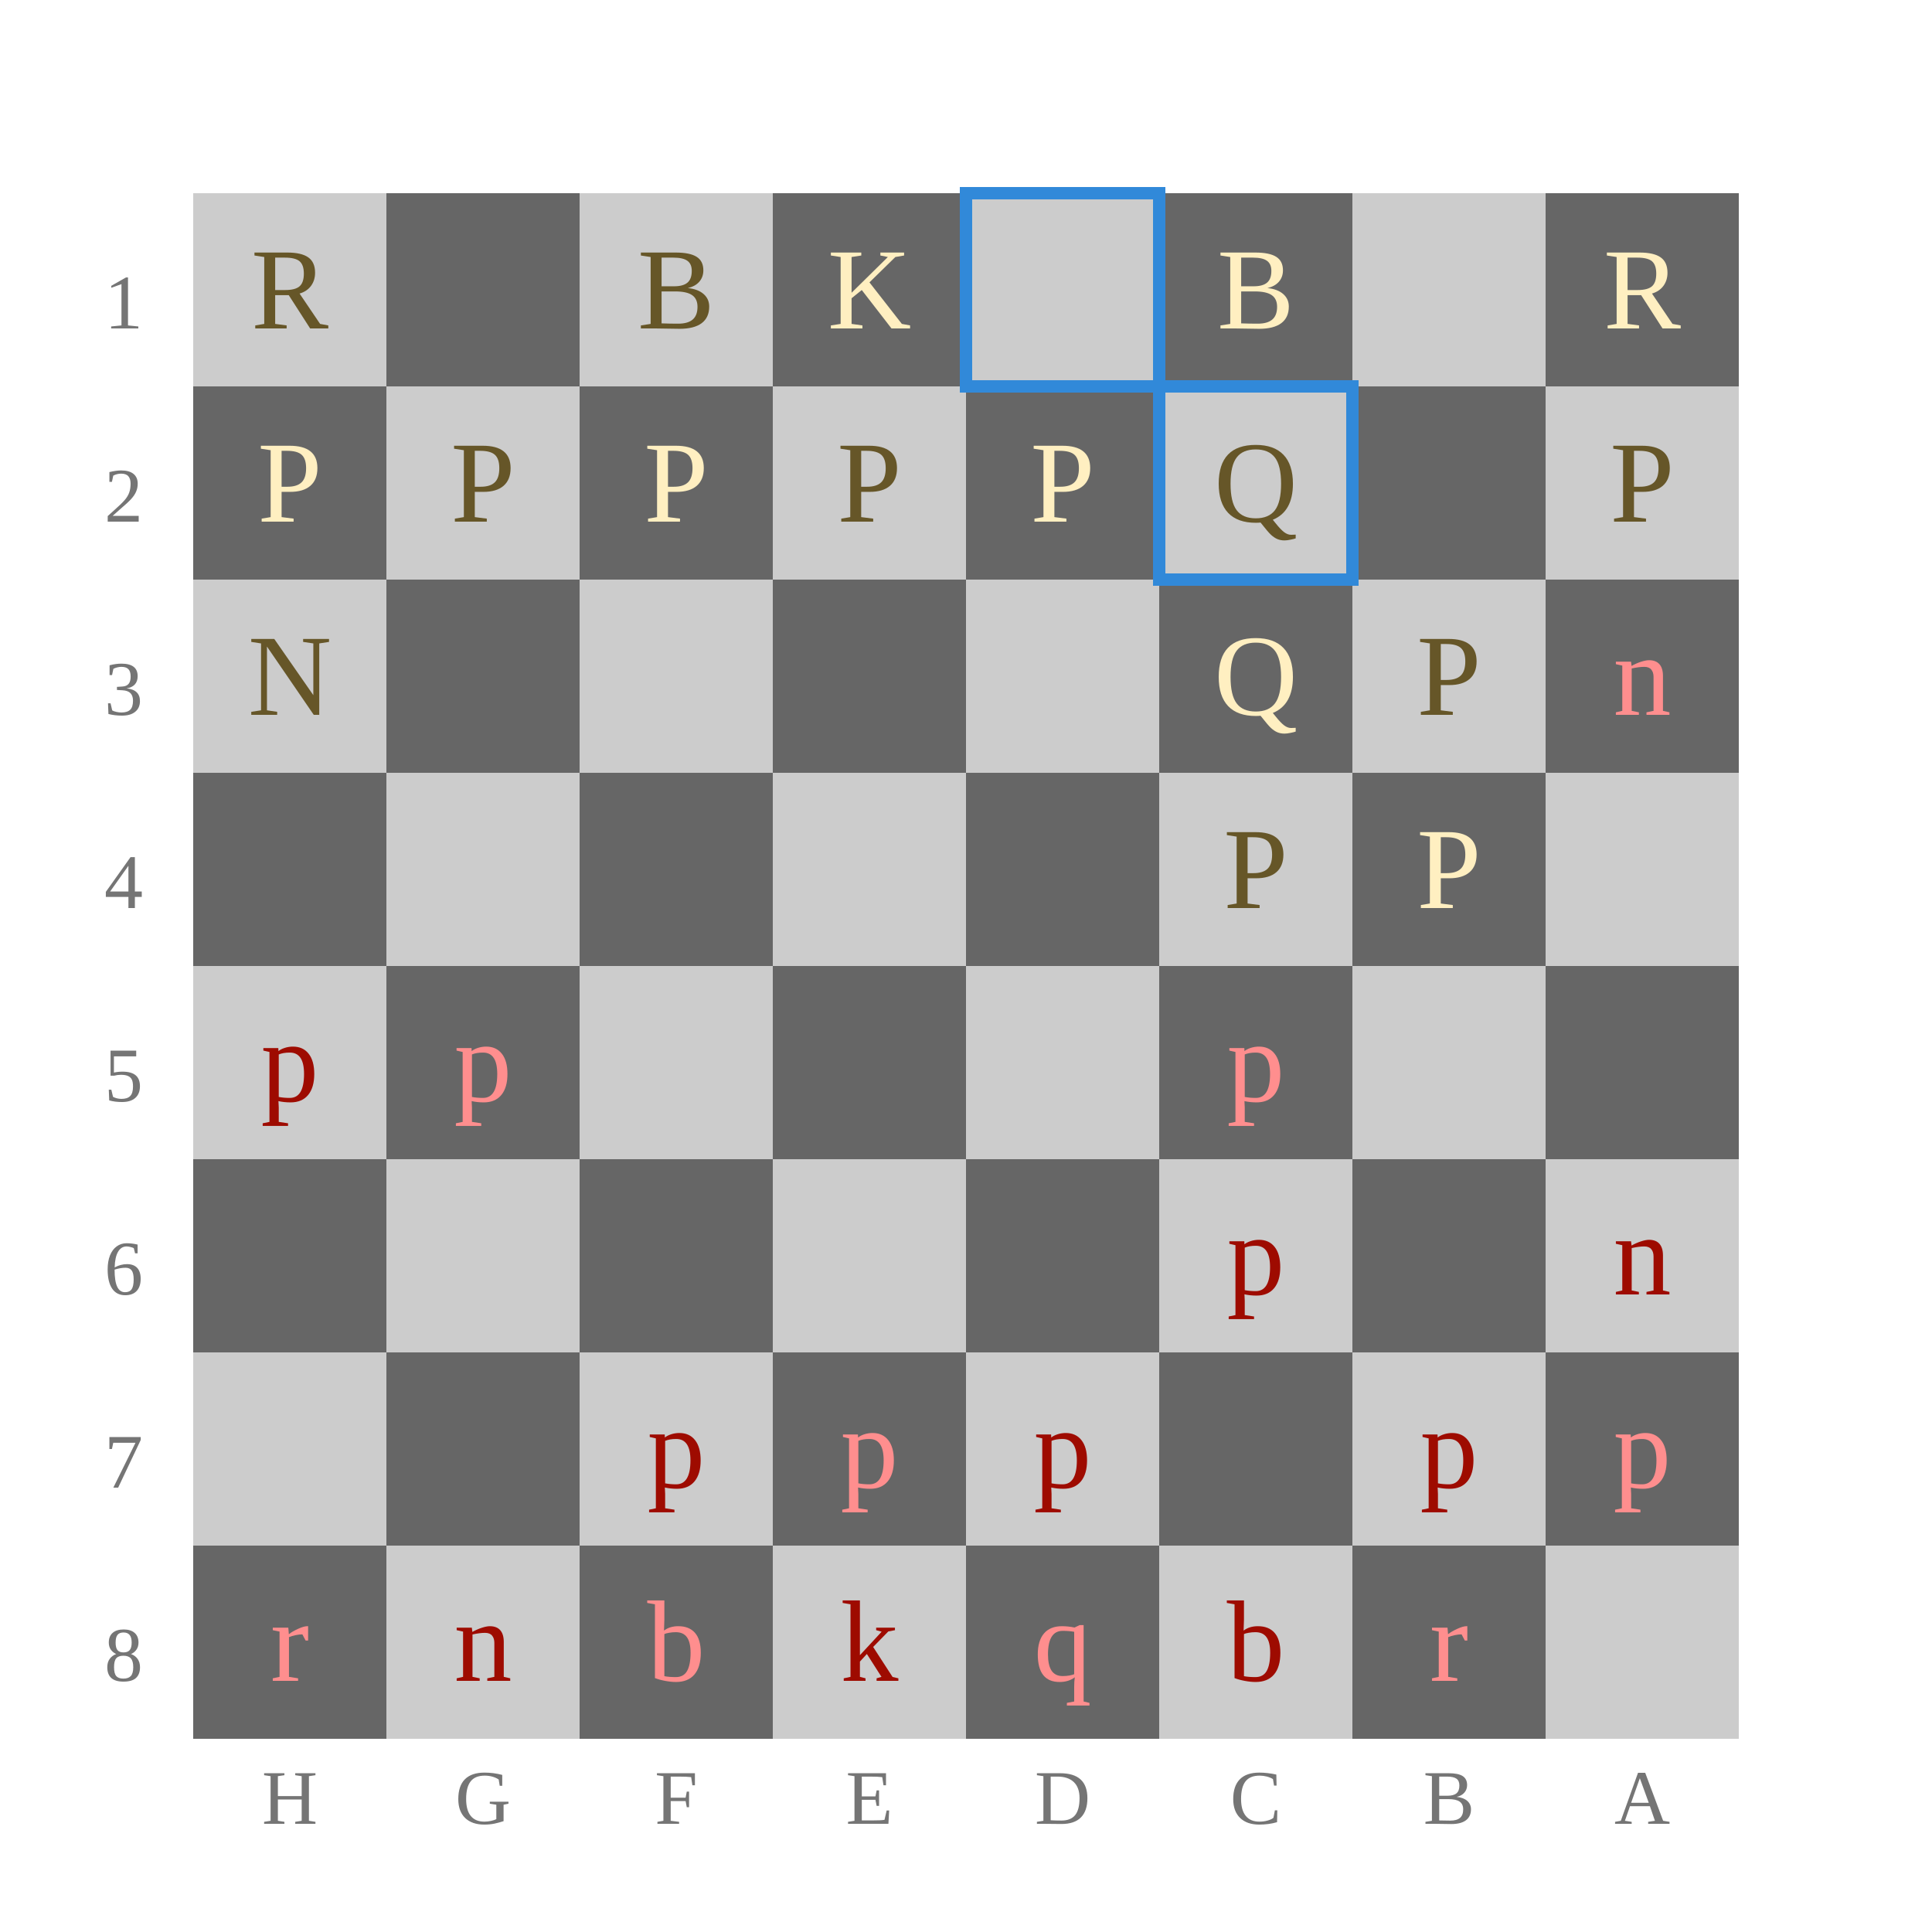
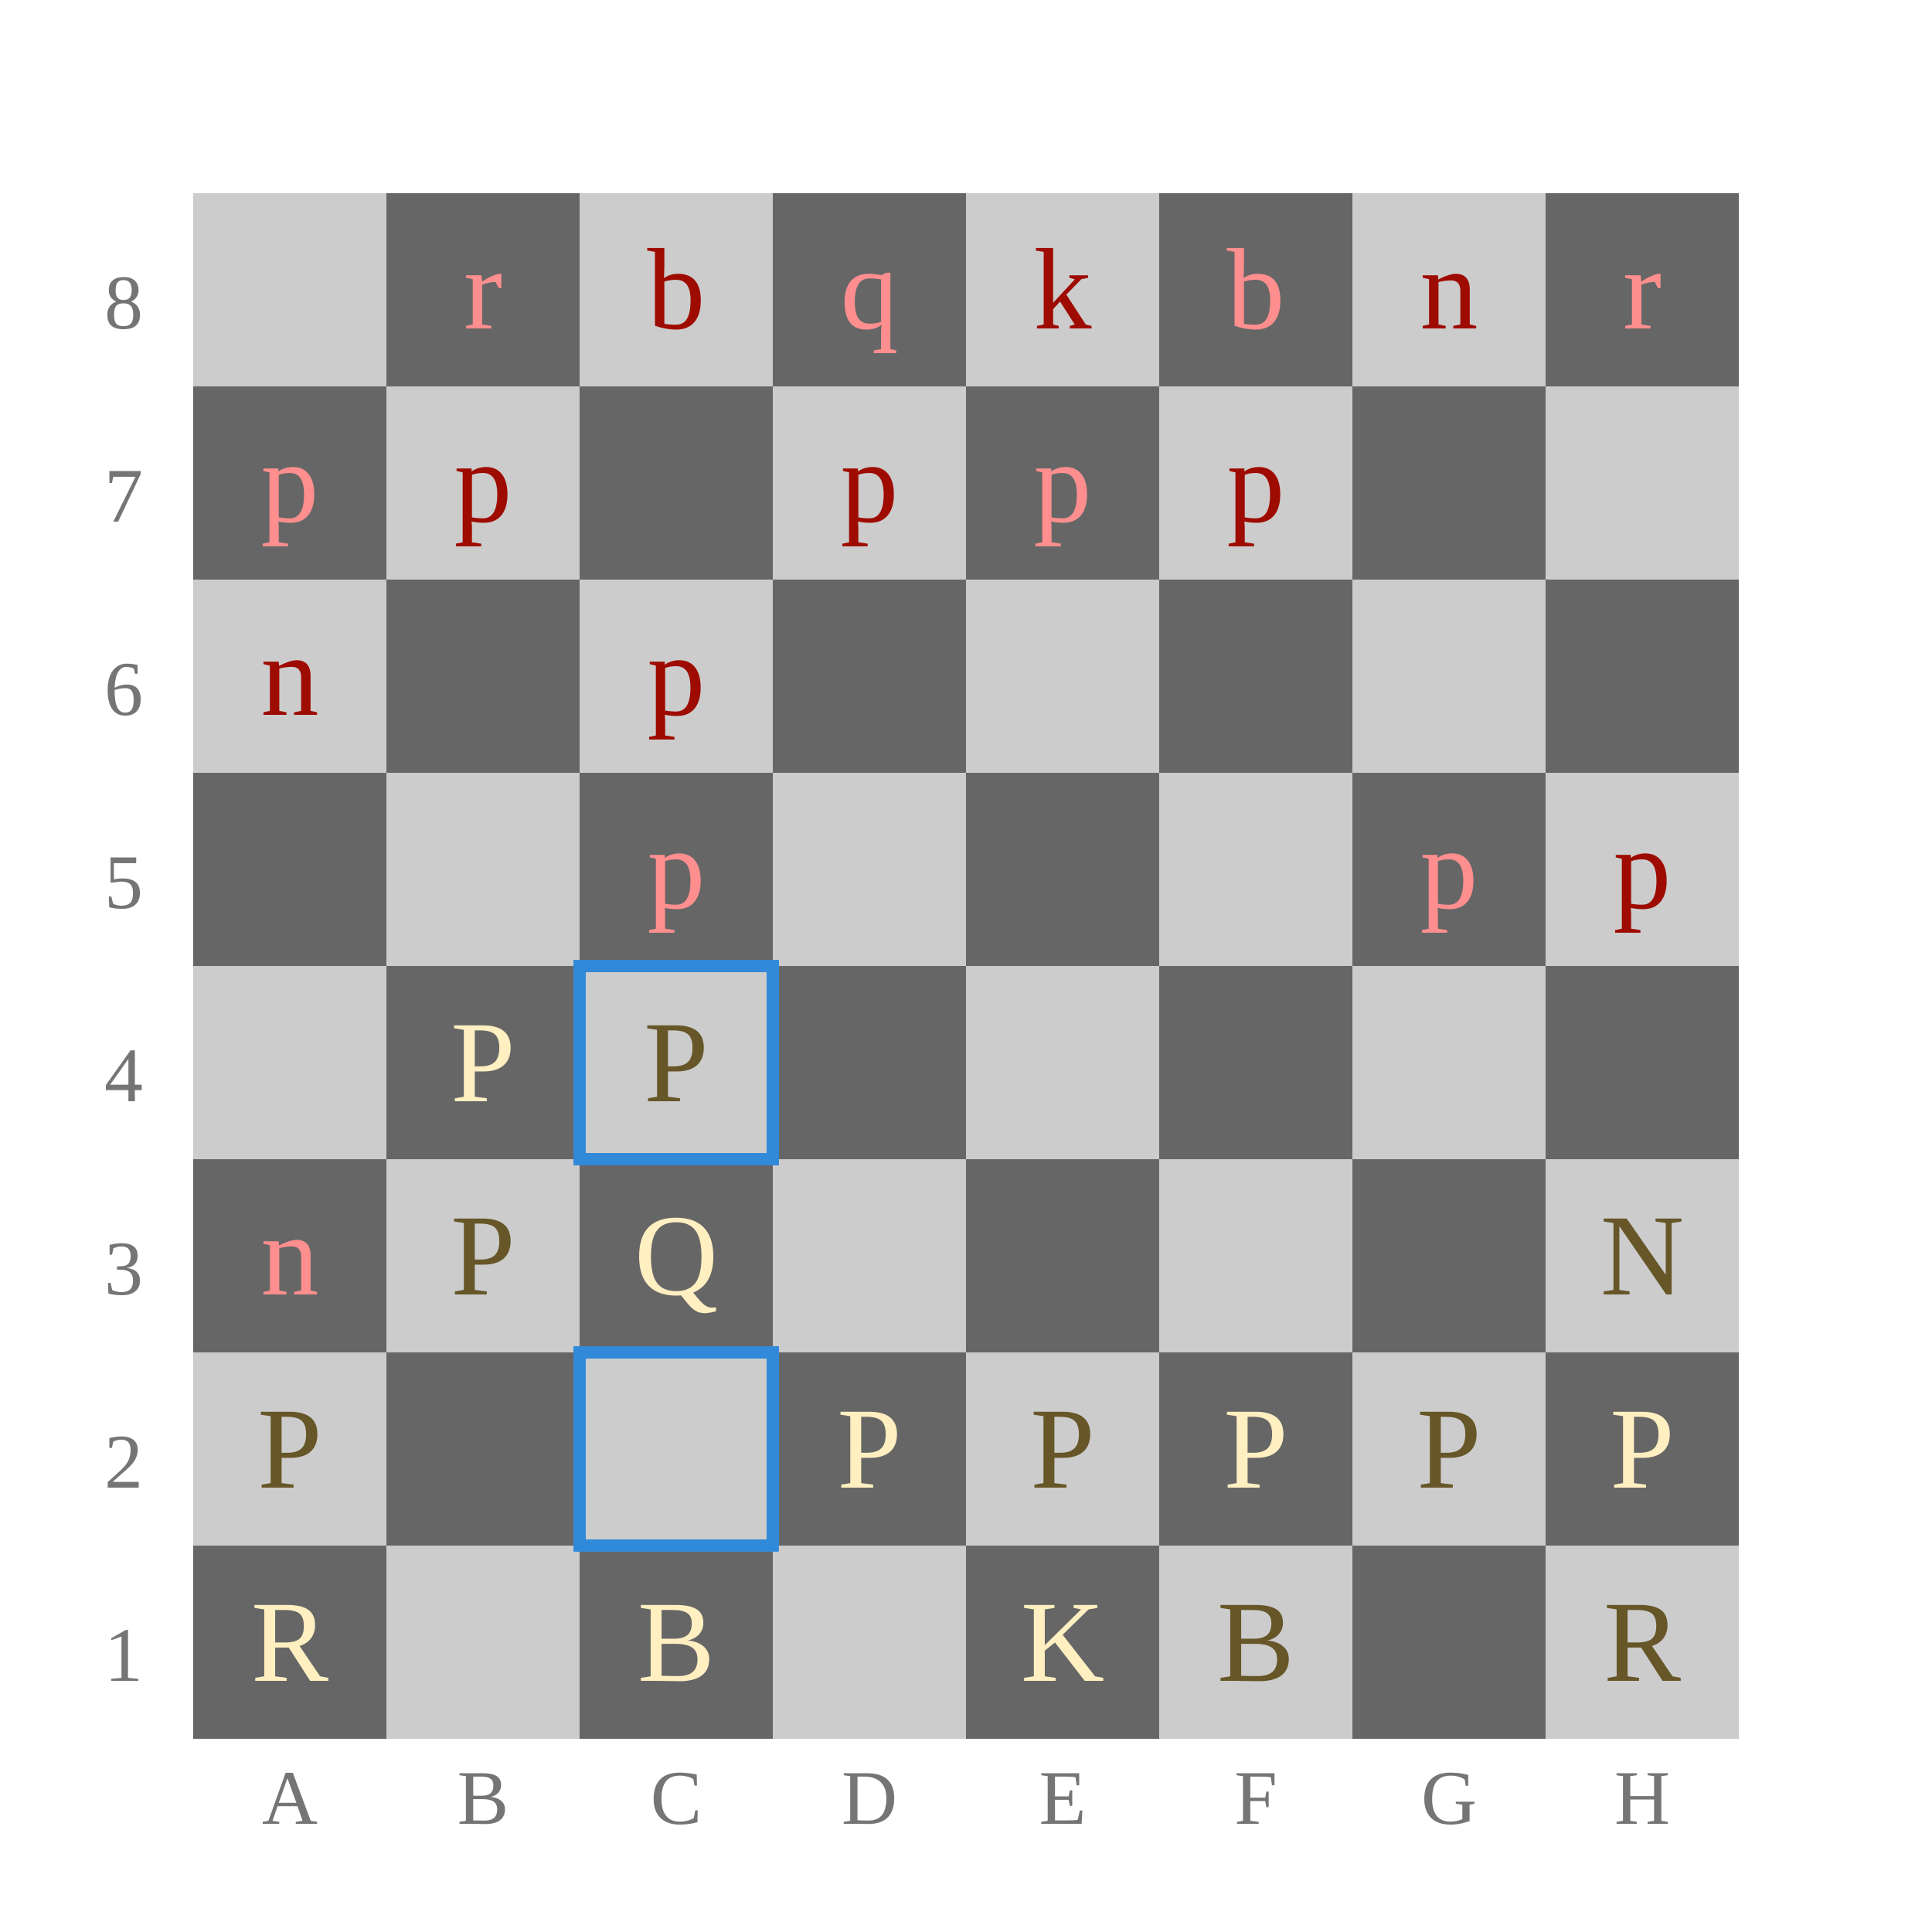
- <svg xmlns="http://www.w3.org/2000/svg" height="500" style="background-color: #2f0300;" viewBox="0 0 500 500" width="500">
+ <svg xmlns="http://www.w3.org/2000/svg" height="500" style="background-color: #000;" viewBox="0 0 500 500" width="500">
  <text fill="#757575" font-size="20" text-anchor="middle" x="75" y="472">
+ A
+ </text>
+   <text fill="#757575" font-size="20" text-anchor="middle" x="125" y="472">
+ B
+ </text>
+   <text fill="#757575" font-size="20" text-anchor="middle" x="175" y="472">
+ C
+ </text>
+   <text fill="#757575" font-size="20" text-anchor="middle" x="225" y="472">
+ D
+ </text>
+   <text fill="#757575" font-size="20" text-anchor="middle" x="275" y="472">
+ E
+ </text>
+   <text fill="#757575" font-size="20" text-anchor="middle" x="325" y="472">
+ F
+ </text>
+   <text fill="#757575" font-size="20" text-anchor="middle" x="375" y="472">
+ G
+ </text>
+   <text fill="#757575" font-size="20" text-anchor="middle" x="425" y="472">
H
</text>
-   <text fill="#757575" font-size="20" text-anchor="middle" x="125" y="472">
- G
- </text>
-   <text fill="#757575" font-size="20" text-anchor="middle" x="175" y="472">
- F
- </text>
-   <text fill="#757575" font-size="20" text-anchor="middle" x="225" y="472">
- E
- </text>
-   <text fill="#757575" font-size="20" text-anchor="middle" x="275" y="472">
- D
- </text>
-   <text fill="#757575" font-size="20" text-anchor="middle" x="325" y="472">
- C
- </text>
-   <text fill="#757575" font-size="20" text-anchor="middle" x="375" y="472">
- B
- </text>
-   <text fill="#757575" font-size="20" text-anchor="middle" x="425" y="472">
- A
- </text>
  <text fill="#757575" font-size="20" text-anchor="middle" x="32" y="85">
+ 8
+ </text>
+   <text fill="#757575" font-size="20" text-anchor="middle" x="32" y="135">
+ 7
+ </text>
+   <text fill="#757575" font-size="20" text-anchor="middle" x="32" y="185">
+ 6
+ </text>
+   <text fill="#757575" font-size="20" text-anchor="middle" x="32" y="235">
+ 5
+ </text>
+   <text fill="#757575" font-size="20" text-anchor="middle" x="32" y="285">
+ 4
+ </text>
+   <text fill="#757575" font-size="20" text-anchor="middle" x="32" y="335">
+ 3
+ </text>
+   <text fill="#757575" font-size="20" text-anchor="middle" x="32" y="385">
+ 2
+ </text>
+   <text fill="#757575" font-size="20" text-anchor="middle" x="32" y="435">
1
</text>
-   <text fill="#757575" font-size="20" text-anchor="middle" x="32" y="135">
- 2
- </text>
-   <text fill="#757575" font-size="20" text-anchor="middle" x="32" y="185">
- 3
- </text>
-   <text fill="#757575" font-size="20" text-anchor="middle" x="32" y="235">
- 4
- </text>
-   <text fill="#757575" font-size="20" text-anchor="middle" x="32" y="285">
- 5
- </text>
-   <text fill="#757575" font-size="20" text-anchor="middle" x="32" y="335">
- 6
- </text>
-   <text fill="#757575" font-size="20" text-anchor="middle" x="32" y="385">
- 7
- </text>
-   <text fill="#757575" font-size="20" text-anchor="middle" x="32" y="435">
- 8
- </text>
  <rect fill="#ccc" height="50" width="50" x="50" y="50" />
-   <rect fill="none" height="50" stroke="#3189D9" stroke-width="3" width="50" x="250" y="50" />
-   <rect fill="none" height="50" stroke="#3189D9" stroke-width="3" width="50" x="300" y="100" />
-   <text fill="#665628" font-size="30" text-anchor="middle" x="75" y="85">
- R
- </text>
  <rect fill="#666" height="50" width="50" x="100" y="50" />
+   <rect fill="none" height="50" stroke="#3189D9" stroke-width="3" width="50" x="150" y="350" />
+   <rect fill="none" height="50" stroke="#3189D9" stroke-width="3" width="50" x="150" y="250" />
+   <text fill="#ff8e8e" font-size="30" text-anchor="middle" x="125" y="85">
+ r
+ </text>
  <rect fill="#ccc" height="50" width="50" x="150" y="50" />
-   <rect fill="none" height="50" stroke="#3189D9" stroke-width="3" width="50" x="250" y="50" />
-   <rect fill="none" height="50" stroke="#3189D9" stroke-width="3" width="50" x="300" y="100" />
-   <text fill="#665628" font-size="30" text-anchor="middle" x="175" y="85">
- B
+   <rect fill="none" height="50" stroke="#3189D9" stroke-width="3" width="50" x="150" y="350" />
+   <rect fill="none" height="50" stroke="#3189D9" stroke-width="3" width="50" x="150" y="250" />
+   <text fill="#9e0b00" font-size="30" text-anchor="middle" x="175" y="85">
+ b
</text>
  <rect fill="#666" height="50" width="50" x="200" y="50" />
-   <rect fill="none" height="50" stroke="#3189D9" stroke-width="3" width="50" x="250" y="50" />
-   <rect fill="none" height="50" stroke="#3189D9" stroke-width="3" width="50" x="300" y="100" />
-   <text fill="#ffefc1" font-size="30" text-anchor="middle" x="225" y="85">
- K
+   <rect fill="none" height="50" stroke="#3189D9" stroke-width="3" width="50" x="150" y="350" />
+   <rect fill="none" height="50" stroke="#3189D9" stroke-width="3" width="50" x="150" y="250" />
+   <text fill="#ff8e8e" font-size="30" text-anchor="middle" x="225" y="85">
+ q
</text>
  <rect fill="#ccc" height="50" width="50" x="250" y="50" />
+   <rect fill="none" height="50" stroke="#3189D9" stroke-width="3" width="50" x="150" y="350" />
+   <rect fill="none" height="50" stroke="#3189D9" stroke-width="3" width="50" x="150" y="250" />
+   <text fill="#9e0b00" font-size="30" text-anchor="middle" x="275" y="85">
+ k
+ </text>
  <rect fill="#666" height="50" width="50" x="300" y="50" />
-   <rect fill="none" height="50" stroke="#3189D9" stroke-width="3" width="50" x="250" y="50" />
-   <rect fill="none" height="50" stroke="#3189D9" stroke-width="3" width="50" x="300" y="100" />
-   <text fill="#ffefc1" font-size="30" text-anchor="middle" x="325" y="85">
- B
+   <rect fill="none" height="50" stroke="#3189D9" stroke-width="3" width="50" x="150" y="350" />
+   <rect fill="none" height="50" stroke="#3189D9" stroke-width="3" width="50" x="150" y="250" />
+   <text fill="#ff8e8e" font-size="30" text-anchor="middle" x="325" y="85">
+ b
</text>
  <rect fill="#ccc" height="50" width="50" x="350" y="50" />
+   <rect fill="none" height="50" stroke="#3189D9" stroke-width="3" width="50" x="150" y="350" />
+   <rect fill="none" height="50" stroke="#3189D9" stroke-width="3" width="50" x="150" y="250" />
+   <text fill="#9e0b00" font-size="30" text-anchor="middle" x="375" y="85">
+ n
+ </text>
  <rect fill="#666" height="50" width="50" x="400" y="50" />
-   <rect fill="none" height="50" stroke="#3189D9" stroke-width="3" width="50" x="250" y="50" />
-   <rect fill="none" height="50" stroke="#3189D9" stroke-width="3" width="50" x="300" y="100" />
-   <text fill="#ffefc1" font-size="30" text-anchor="middle" x="425" y="85">
- R
+   <rect fill="none" height="50" stroke="#3189D9" stroke-width="3" width="50" x="150" y="350" />
+   <rect fill="none" height="50" stroke="#3189D9" stroke-width="3" width="50" x="150" y="250" />
+   <text fill="#ff8e8e" font-size="30" text-anchor="middle" x="425" y="85">
+ r
</text>
  <rect fill="#666" height="50" width="50" x="50" y="100" />
-   <rect fill="none" height="50" stroke="#3189D9" stroke-width="3" width="50" x="250" y="50" />
-   <rect fill="none" height="50" stroke="#3189D9" stroke-width="3" width="50" x="300" y="100" />
-   <text fill="#ffefc1" font-size="30" text-anchor="middle" x="75" y="135">
- P
+   <rect fill="none" height="50" stroke="#3189D9" stroke-width="3" width="50" x="150" y="350" />
+   <rect fill="none" height="50" stroke="#3189D9" stroke-width="3" width="50" x="150" y="250" />
+   <text fill="#ff8e8e" font-size="30" text-anchor="middle" x="75" y="135">
+ p
</text>
  <rect fill="#ccc" height="50" width="50" x="100" y="100" />
-   <rect fill="none" height="50" stroke="#3189D9" stroke-width="3" width="50" x="250" y="50" />
-   <rect fill="none" height="50" stroke="#3189D9" stroke-width="3" width="50" x="300" y="100" />
-   <text fill="#665628" font-size="30" text-anchor="middle" x="125" y="135">
- P
+   <rect fill="none" height="50" stroke="#3189D9" stroke-width="3" width="50" x="150" y="350" />
+   <rect fill="none" height="50" stroke="#3189D9" stroke-width="3" width="50" x="150" y="250" />
+   <text fill="#9e0b00" font-size="30" text-anchor="middle" x="125" y="135">
+ p
</text>
  <rect fill="#666" height="50" width="50" x="150" y="100" />
-   <rect fill="none" height="50" stroke="#3189D9" stroke-width="3" width="50" x="250" y="50" />
-   <rect fill="none" height="50" stroke="#3189D9" stroke-width="3" width="50" x="300" y="100" />
-   <text fill="#ffefc1" font-size="30" text-anchor="middle" x="175" y="135">
- P
- </text>
  <rect fill="#ccc" height="50" width="50" x="200" y="100" />
-   <rect fill="none" height="50" stroke="#3189D9" stroke-width="3" width="50" x="250" y="50" />
-   <rect fill="none" height="50" stroke="#3189D9" stroke-width="3" width="50" x="300" y="100" />
-   <text fill="#665628" font-size="30" text-anchor="middle" x="225" y="135">
- P
+   <rect fill="none" height="50" stroke="#3189D9" stroke-width="3" width="50" x="150" y="350" />
+   <rect fill="none" height="50" stroke="#3189D9" stroke-width="3" width="50" x="150" y="250" />
+   <text fill="#9e0b00" font-size="30" text-anchor="middle" x="225" y="135">
+ p
</text>
  <rect fill="#666" height="50" width="50" x="250" y="100" />
-   <rect fill="none" height="50" stroke="#3189D9" stroke-width="3" width="50" x="250" y="50" />
-   <rect fill="none" height="50" stroke="#3189D9" stroke-width="3" width="50" x="300" y="100" />
-   <text fill="#ffefc1" font-size="30" text-anchor="middle" x="275" y="135">
- P
+   <rect fill="none" height="50" stroke="#3189D9" stroke-width="3" width="50" x="150" y="350" />
+   <rect fill="none" height="50" stroke="#3189D9" stroke-width="3" width="50" x="150" y="250" />
+   <text fill="#ff8e8e" font-size="30" text-anchor="middle" x="275" y="135">
+ p
</text>
  <rect fill="#ccc" height="50" width="50" x="300" y="100" />
-   <rect fill="none" height="50" stroke="#3189D9" stroke-width="3" width="50" x="250" y="50" />
-   <rect fill="none" height="50" stroke="#3189D9" stroke-width="3" width="50" x="300" y="100" />
-   <text fill="#665628" font-size="30" text-anchor="middle" x="325" y="135">
- Q
+   <rect fill="none" height="50" stroke="#3189D9" stroke-width="3" width="50" x="150" y="350" />
+   <rect fill="none" height="50" stroke="#3189D9" stroke-width="3" width="50" x="150" y="250" />
+   <text fill="#9e0b00" font-size="30" text-anchor="middle" x="325" y="135">
+ p
</text>
  <rect fill="#666" height="50" width="50" x="350" y="100" />
  <rect fill="#ccc" height="50" width="50" x="400" y="100" />
-   <rect fill="none" height="50" stroke="#3189D9" stroke-width="3" width="50" x="250" y="50" />
-   <rect fill="none" height="50" stroke="#3189D9" stroke-width="3" width="50" x="300" y="100" />
-   <text fill="#665628" font-size="30" text-anchor="middle" x="425" y="135">
- P
- </text>
  <rect fill="#ccc" height="50" width="50" x="50" y="150" />
-   <rect fill="none" height="50" stroke="#3189D9" stroke-width="3" width="50" x="250" y="50" />
-   <rect fill="none" height="50" stroke="#3189D9" stroke-width="3" width="50" x="300" y="100" />
-   <text fill="#665628" font-size="30" text-anchor="middle" x="75" y="185">
- N
+   <rect fill="none" height="50" stroke="#3189D9" stroke-width="3" width="50" x="150" y="350" />
+   <rect fill="none" height="50" stroke="#3189D9" stroke-width="3" width="50" x="150" y="250" />
+   <text fill="#9e0b00" font-size="30" text-anchor="middle" x="75" y="185">
+ n
</text>
  <rect fill="#666" height="50" width="50" x="100" y="150" />
  <rect fill="#ccc" height="50" width="50" x="150" y="150" />
+   <rect fill="none" height="50" stroke="#3189D9" stroke-width="3" width="50" x="150" y="350" />
+   <rect fill="none" height="50" stroke="#3189D9" stroke-width="3" width="50" x="150" y="250" />
+   <text fill="#9e0b00" font-size="30" text-anchor="middle" x="175" y="185">
+ p
+ </text>
  <rect fill="#666" height="50" width="50" x="200" y="150" />
  <rect fill="#ccc" height="50" width="50" x="250" y="150" />
  <rect fill="#666" height="50" width="50" x="300" y="150" />
-   <rect fill="none" height="50" stroke="#3189D9" stroke-width="3" width="50" x="250" y="50" />
-   <rect fill="none" height="50" stroke="#3189D9" stroke-width="3" width="50" x="300" y="100" />
-   <text fill="#ffefc1" font-size="30" text-anchor="middle" x="325" y="185">
- Q
- </text>
  <rect fill="#ccc" height="50" width="50" x="350" y="150" />
-   <rect fill="none" height="50" stroke="#3189D9" stroke-width="3" width="50" x="250" y="50" />
-   <rect fill="none" height="50" stroke="#3189D9" stroke-width="3" width="50" x="300" y="100" />
-   <text fill="#665628" font-size="30" text-anchor="middle" x="375" y="185">
- P
- </text>
  <rect fill="#666" height="50" width="50" x="400" y="150" />
-   <rect fill="none" height="50" stroke="#3189D9" stroke-width="3" width="50" x="250" y="50" />
-   <rect fill="none" height="50" stroke="#3189D9" stroke-width="3" width="50" x="300" y="100" />
-   <text fill="#ff8e8e" font-size="30" text-anchor="middle" x="425" y="185">
- n
- </text>
  <rect fill="#666" height="50" width="50" x="50" y="200" />
  <rect fill="#ccc" height="50" width="50" x="100" y="200" />
  <rect fill="#666" height="50" width="50" x="150" y="200" />
+   <rect fill="none" height="50" stroke="#3189D9" stroke-width="3" width="50" x="150" y="350" />
+   <rect fill="none" height="50" stroke="#3189D9" stroke-width="3" width="50" x="150" y="250" />
+   <text fill="#ff8e8e" font-size="30" text-anchor="middle" x="175" y="235">
+ p
+ </text>
  <rect fill="#ccc" height="50" width="50" x="200" y="200" />
  <rect fill="#666" height="50" width="50" x="250" y="200" />
  <rect fill="#ccc" height="50" width="50" x="300" y="200" />
-   <rect fill="none" height="50" stroke="#3189D9" stroke-width="3" width="50" x="250" y="50" />
-   <rect fill="none" height="50" stroke="#3189D9" stroke-width="3" width="50" x="300" y="100" />
-   <text fill="#665628" font-size="30" text-anchor="middle" x="325" y="235">
- P
- </text>
  <rect fill="#666" height="50" width="50" x="350" y="200" />
-   <rect fill="none" height="50" stroke="#3189D9" stroke-width="3" width="50" x="250" y="50" />
-   <rect fill="none" height="50" stroke="#3189D9" stroke-width="3" width="50" x="300" y="100" />
-   <text fill="#ffefc1" font-size="30" text-anchor="middle" x="375" y="235">
- P
+   <rect fill="none" height="50" stroke="#3189D9" stroke-width="3" width="50" x="150" y="350" />
+   <rect fill="none" height="50" stroke="#3189D9" stroke-width="3" width="50" x="150" y="250" />
+   <text fill="#ff8e8e" font-size="30" text-anchor="middle" x="375" y="235">
+ p
</text>
  <rect fill="#ccc" height="50" width="50" x="400" y="200" />
+   <rect fill="none" height="50" stroke="#3189D9" stroke-width="3" width="50" x="150" y="350" />
+   <rect fill="none" height="50" stroke="#3189D9" stroke-width="3" width="50" x="150" y="250" />
+   <text fill="#9e0b00" font-size="30" text-anchor="middle" x="425" y="235">
+ p
+ </text>
  <rect fill="#ccc" height="50" width="50" x="50" y="250" />
-   <rect fill="none" height="50" stroke="#3189D9" stroke-width="3" width="50" x="250" y="50" />
-   <rect fill="none" height="50" stroke="#3189D9" stroke-width="3" width="50" x="300" y="100" />
-   <text fill="#9e0b00" font-size="30" text-anchor="middle" x="75" y="285">
- p
- </text>
  <rect fill="#666" height="50" width="50" x="100" y="250" />
-   <rect fill="none" height="50" stroke="#3189D9" stroke-width="3" width="50" x="250" y="50" />
-   <rect fill="none" height="50" stroke="#3189D9" stroke-width="3" width="50" x="300" y="100" />
-   <text fill="#ff8e8e" font-size="30" text-anchor="middle" x="125" y="285">
- p
+   <rect fill="none" height="50" stroke="#3189D9" stroke-width="3" width="50" x="150" y="350" />
+   <rect fill="none" height="50" stroke="#3189D9" stroke-width="3" width="50" x="150" y="250" />
+   <text fill="#ffefc1" font-size="30" text-anchor="middle" x="125" y="285">
+ P
</text>
  <rect fill="#ccc" height="50" width="50" x="150" y="250" />
+   <rect fill="none" height="50" stroke="#3189D9" stroke-width="3" width="50" x="150" y="350" />
+   <rect fill="none" height="50" stroke="#3189D9" stroke-width="3" width="50" x="150" y="250" />
+   <text fill="#665628" font-size="30" text-anchor="middle" x="175" y="285">
+ P
+ </text>
  <rect fill="#666" height="50" width="50" x="200" y="250" />
  <rect fill="#ccc" height="50" width="50" x="250" y="250" />
  <rect fill="#666" height="50" width="50" x="300" y="250" />
-   <rect fill="none" height="50" stroke="#3189D9" stroke-width="3" width="50" x="250" y="50" />
-   <rect fill="none" height="50" stroke="#3189D9" stroke-width="3" width="50" x="300" y="100" />
-   <text fill="#ff8e8e" font-size="30" text-anchor="middle" x="325" y="285">
- p
- </text>
  <rect fill="#ccc" height="50" width="50" x="350" y="250" />
  <rect fill="#666" height="50" width="50" x="400" y="250" />
  <rect fill="#666" height="50" width="50" x="50" y="300" />
+   <rect fill="none" height="50" stroke="#3189D9" stroke-width="3" width="50" x="150" y="350" />
+   <rect fill="none" height="50" stroke="#3189D9" stroke-width="3" width="50" x="150" y="250" />
+   <text fill="#ff8e8e" font-size="30" text-anchor="middle" x="75" y="335">
+ n
+ </text>
  <rect fill="#ccc" height="50" width="50" x="100" y="300" />
+   <rect fill="none" height="50" stroke="#3189D9" stroke-width="3" width="50" x="150" y="350" />
+   <rect fill="none" height="50" stroke="#3189D9" stroke-width="3" width="50" x="150" y="250" />
+   <text fill="#665628" font-size="30" text-anchor="middle" x="125" y="335">
+ P
+ </text>
  <rect fill="#666" height="50" width="50" x="150" y="300" />
+   <rect fill="none" height="50" stroke="#3189D9" stroke-width="3" width="50" x="150" y="350" />
+   <rect fill="none" height="50" stroke="#3189D9" stroke-width="3" width="50" x="150" y="250" />
+   <text fill="#ffefc1" font-size="30" text-anchor="middle" x="175" y="335">
+ Q
+ </text>
  <rect fill="#ccc" height="50" width="50" x="200" y="300" />
  <rect fill="#666" height="50" width="50" x="250" y="300" />
  <rect fill="#ccc" height="50" width="50" x="300" y="300" />
-   <rect fill="none" height="50" stroke="#3189D9" stroke-width="3" width="50" x="250" y="50" />
-   <rect fill="none" height="50" stroke="#3189D9" stroke-width="3" width="50" x="300" y="100" />
-   <text fill="#9e0b00" font-size="30" text-anchor="middle" x="325" y="335">
- p
- </text>
  <rect fill="#666" height="50" width="50" x="350" y="300" />
  <rect fill="#ccc" height="50" width="50" x="400" y="300" />
-   <rect fill="none" height="50" stroke="#3189D9" stroke-width="3" width="50" x="250" y="50" />
-   <rect fill="none" height="50" stroke="#3189D9" stroke-width="3" width="50" x="300" y="100" />
-   <text fill="#9e0b00" font-size="30" text-anchor="middle" x="425" y="335">
- n
+   <rect fill="none" height="50" stroke="#3189D9" stroke-width="3" width="50" x="150" y="350" />
+   <rect fill="none" height="50" stroke="#3189D9" stroke-width="3" width="50" x="150" y="250" />
+   <text fill="#665628" font-size="30" text-anchor="middle" x="425" y="335">
+ N
</text>
  <rect fill="#ccc" height="50" width="50" x="50" y="350" />
+   <rect fill="none" height="50" stroke="#3189D9" stroke-width="3" width="50" x="150" y="350" />
+   <rect fill="none" height="50" stroke="#3189D9" stroke-width="3" width="50" x="150" y="250" />
+   <text fill="#665628" font-size="30" text-anchor="middle" x="75" y="385">
+ P
+ </text>
  <rect fill="#666" height="50" width="50" x="100" y="350" />
  <rect fill="#ccc" height="50" width="50" x="150" y="350" />
-   <rect fill="none" height="50" stroke="#3189D9" stroke-width="3" width="50" x="250" y="50" />
-   <rect fill="none" height="50" stroke="#3189D9" stroke-width="3" width="50" x="300" y="100" />
-   <text fill="#9e0b00" font-size="30" text-anchor="middle" x="175" y="385">
- p
- </text>
  <rect fill="#666" height="50" width="50" x="200" y="350" />
-   <rect fill="none" height="50" stroke="#3189D9" stroke-width="3" width="50" x="250" y="50" />
-   <rect fill="none" height="50" stroke="#3189D9" stroke-width="3" width="50" x="300" y="100" />
-   <text fill="#ff8e8e" font-size="30" text-anchor="middle" x="225" y="385">
- p
+   <rect fill="none" height="50" stroke="#3189D9" stroke-width="3" width="50" x="150" y="350" />
+   <rect fill="none" height="50" stroke="#3189D9" stroke-width="3" width="50" x="150" y="250" />
+   <text fill="#ffefc1" font-size="30" text-anchor="middle" x="225" y="385">
+ P
</text>
  <rect fill="#ccc" height="50" width="50" x="250" y="350" />
-   <rect fill="none" height="50" stroke="#3189D9" stroke-width="3" width="50" x="250" y="50" />
-   <rect fill="none" height="50" stroke="#3189D9" stroke-width="3" width="50" x="300" y="100" />
-   <text fill="#9e0b00" font-size="30" text-anchor="middle" x="275" y="385">
- p
+   <rect fill="none" height="50" stroke="#3189D9" stroke-width="3" width="50" x="150" y="350" />
+   <rect fill="none" height="50" stroke="#3189D9" stroke-width="3" width="50" x="150" y="250" />
+   <text fill="#665628" font-size="30" text-anchor="middle" x="275" y="385">
+ P
</text>
  <rect fill="#666" height="50" width="50" x="300" y="350" />
+   <rect fill="none" height="50" stroke="#3189D9" stroke-width="3" width="50" x="150" y="350" />
+   <rect fill="none" height="50" stroke="#3189D9" stroke-width="3" width="50" x="150" y="250" />
+   <text fill="#ffefc1" font-size="30" text-anchor="middle" x="325" y="385">
+ P
+ </text>
  <rect fill="#ccc" height="50" width="50" x="350" y="350" />
-   <rect fill="none" height="50" stroke="#3189D9" stroke-width="3" width="50" x="250" y="50" />
-   <rect fill="none" height="50" stroke="#3189D9" stroke-width="3" width="50" x="300" y="100" />
-   <text fill="#9e0b00" font-size="30" text-anchor="middle" x="375" y="385">
- p
+   <rect fill="none" height="50" stroke="#3189D9" stroke-width="3" width="50" x="150" y="350" />
+   <rect fill="none" height="50" stroke="#3189D9" stroke-width="3" width="50" x="150" y="250" />
+   <text fill="#665628" font-size="30" text-anchor="middle" x="375" y="385">
+ P
</text>
  <rect fill="#666" height="50" width="50" x="400" y="350" />
-   <rect fill="none" height="50" stroke="#3189D9" stroke-width="3" width="50" x="250" y="50" />
-   <rect fill="none" height="50" stroke="#3189D9" stroke-width="3" width="50" x="300" y="100" />
-   <text fill="#ff8e8e" font-size="30" text-anchor="middle" x="425" y="385">
- p
+   <rect fill="none" height="50" stroke="#3189D9" stroke-width="3" width="50" x="150" y="350" />
+   <rect fill="none" height="50" stroke="#3189D9" stroke-width="3" width="50" x="150" y="250" />
+   <text fill="#ffefc1" font-size="30" text-anchor="middle" x="425" y="385">
+ P
</text>
  <rect fill="#666" height="50" width="50" x="50" y="400" />
-   <rect fill="none" height="50" stroke="#3189D9" stroke-width="3" width="50" x="250" y="50" />
-   <rect fill="none" height="50" stroke="#3189D9" stroke-width="3" width="50" x="300" y="100" />
-   <text fill="#ff8e8e" font-size="30" text-anchor="middle" x="75" y="435">
- r
+   <rect fill="none" height="50" stroke="#3189D9" stroke-width="3" width="50" x="150" y="350" />
+   <rect fill="none" height="50" stroke="#3189D9" stroke-width="3" width="50" x="150" y="250" />
+   <text fill="#ffefc1" font-size="30" text-anchor="middle" x="75" y="435">
+ R
</text>
  <rect fill="#ccc" height="50" width="50" x="100" y="400" />
-   <rect fill="none" height="50" stroke="#3189D9" stroke-width="3" width="50" x="250" y="50" />
-   <rect fill="none" height="50" stroke="#3189D9" stroke-width="3" width="50" x="300" y="100" />
-   <text fill="#9e0b00" font-size="30" text-anchor="middle" x="125" y="435">
- n
- </text>
  <rect fill="#666" height="50" width="50" x="150" y="400" />
-   <rect fill="none" height="50" stroke="#3189D9" stroke-width="3" width="50" x="250" y="50" />
-   <rect fill="none" height="50" stroke="#3189D9" stroke-width="3" width="50" x="300" y="100" />
-   <text fill="#ff8e8e" font-size="30" text-anchor="middle" x="175" y="435">
- b
+   <rect fill="none" height="50" stroke="#3189D9" stroke-width="3" width="50" x="150" y="350" />
+   <rect fill="none" height="50" stroke="#3189D9" stroke-width="3" width="50" x="150" y="250" />
+   <text fill="#ffefc1" font-size="30" text-anchor="middle" x="175" y="435">
+ B
</text>
  <rect fill="#ccc" height="50" width="50" x="200" y="400" />
-   <rect fill="none" height="50" stroke="#3189D9" stroke-width="3" width="50" x="250" y="50" />
-   <rect fill="none" height="50" stroke="#3189D9" stroke-width="3" width="50" x="300" y="100" />
-   <text fill="#9e0b00" font-size="30" text-anchor="middle" x="225" y="435">
- k
- </text>
  <rect fill="#666" height="50" width="50" x="250" y="400" />
-   <rect fill="none" height="50" stroke="#3189D9" stroke-width="3" width="50" x="250" y="50" />
-   <rect fill="none" height="50" stroke="#3189D9" stroke-width="3" width="50" x="300" y="100" />
-   <text fill="#ff8e8e" font-size="30" text-anchor="middle" x="275" y="435">
- q
+   <rect fill="none" height="50" stroke="#3189D9" stroke-width="3" width="50" x="150" y="350" />
+   <rect fill="none" height="50" stroke="#3189D9" stroke-width="3" width="50" x="150" y="250" />
+   <text fill="#ffefc1" font-size="30" text-anchor="middle" x="275" y="435">
+ K
</text>
  <rect fill="#ccc" height="50" width="50" x="300" y="400" />
-   <rect fill="none" height="50" stroke="#3189D9" stroke-width="3" width="50" x="250" y="50" />
-   <rect fill="none" height="50" stroke="#3189D9" stroke-width="3" width="50" x="300" y="100" />
-   <text fill="#9e0b00" font-size="30" text-anchor="middle" x="325" y="435">
- b
+   <rect fill="none" height="50" stroke="#3189D9" stroke-width="3" width="50" x="150" y="350" />
+   <rect fill="none" height="50" stroke="#3189D9" stroke-width="3" width="50" x="150" y="250" />
+   <text fill="#665628" font-size="30" text-anchor="middle" x="325" y="435">
+ B
</text>
  <rect fill="#666" height="50" width="50" x="350" y="400" />
-   <rect fill="none" height="50" stroke="#3189D9" stroke-width="3" width="50" x="250" y="50" />
-   <rect fill="none" height="50" stroke="#3189D9" stroke-width="3" width="50" x="300" y="100" />
-   <text fill="#ff8e8e" font-size="30" text-anchor="middle" x="375" y="435">
- r
- </text>
  <rect fill="#ccc" height="50" width="50" x="400" y="400" />
+   <rect fill="none" height="50" stroke="#3189D9" stroke-width="3" width="50" x="150" y="350" />
+   <rect fill="none" height="50" stroke="#3189D9" stroke-width="3" width="50" x="150" y="250" />
+   <text fill="#665628" font-size="30" text-anchor="middle" x="425" y="435">
+ R
+ </text>
</svg>
